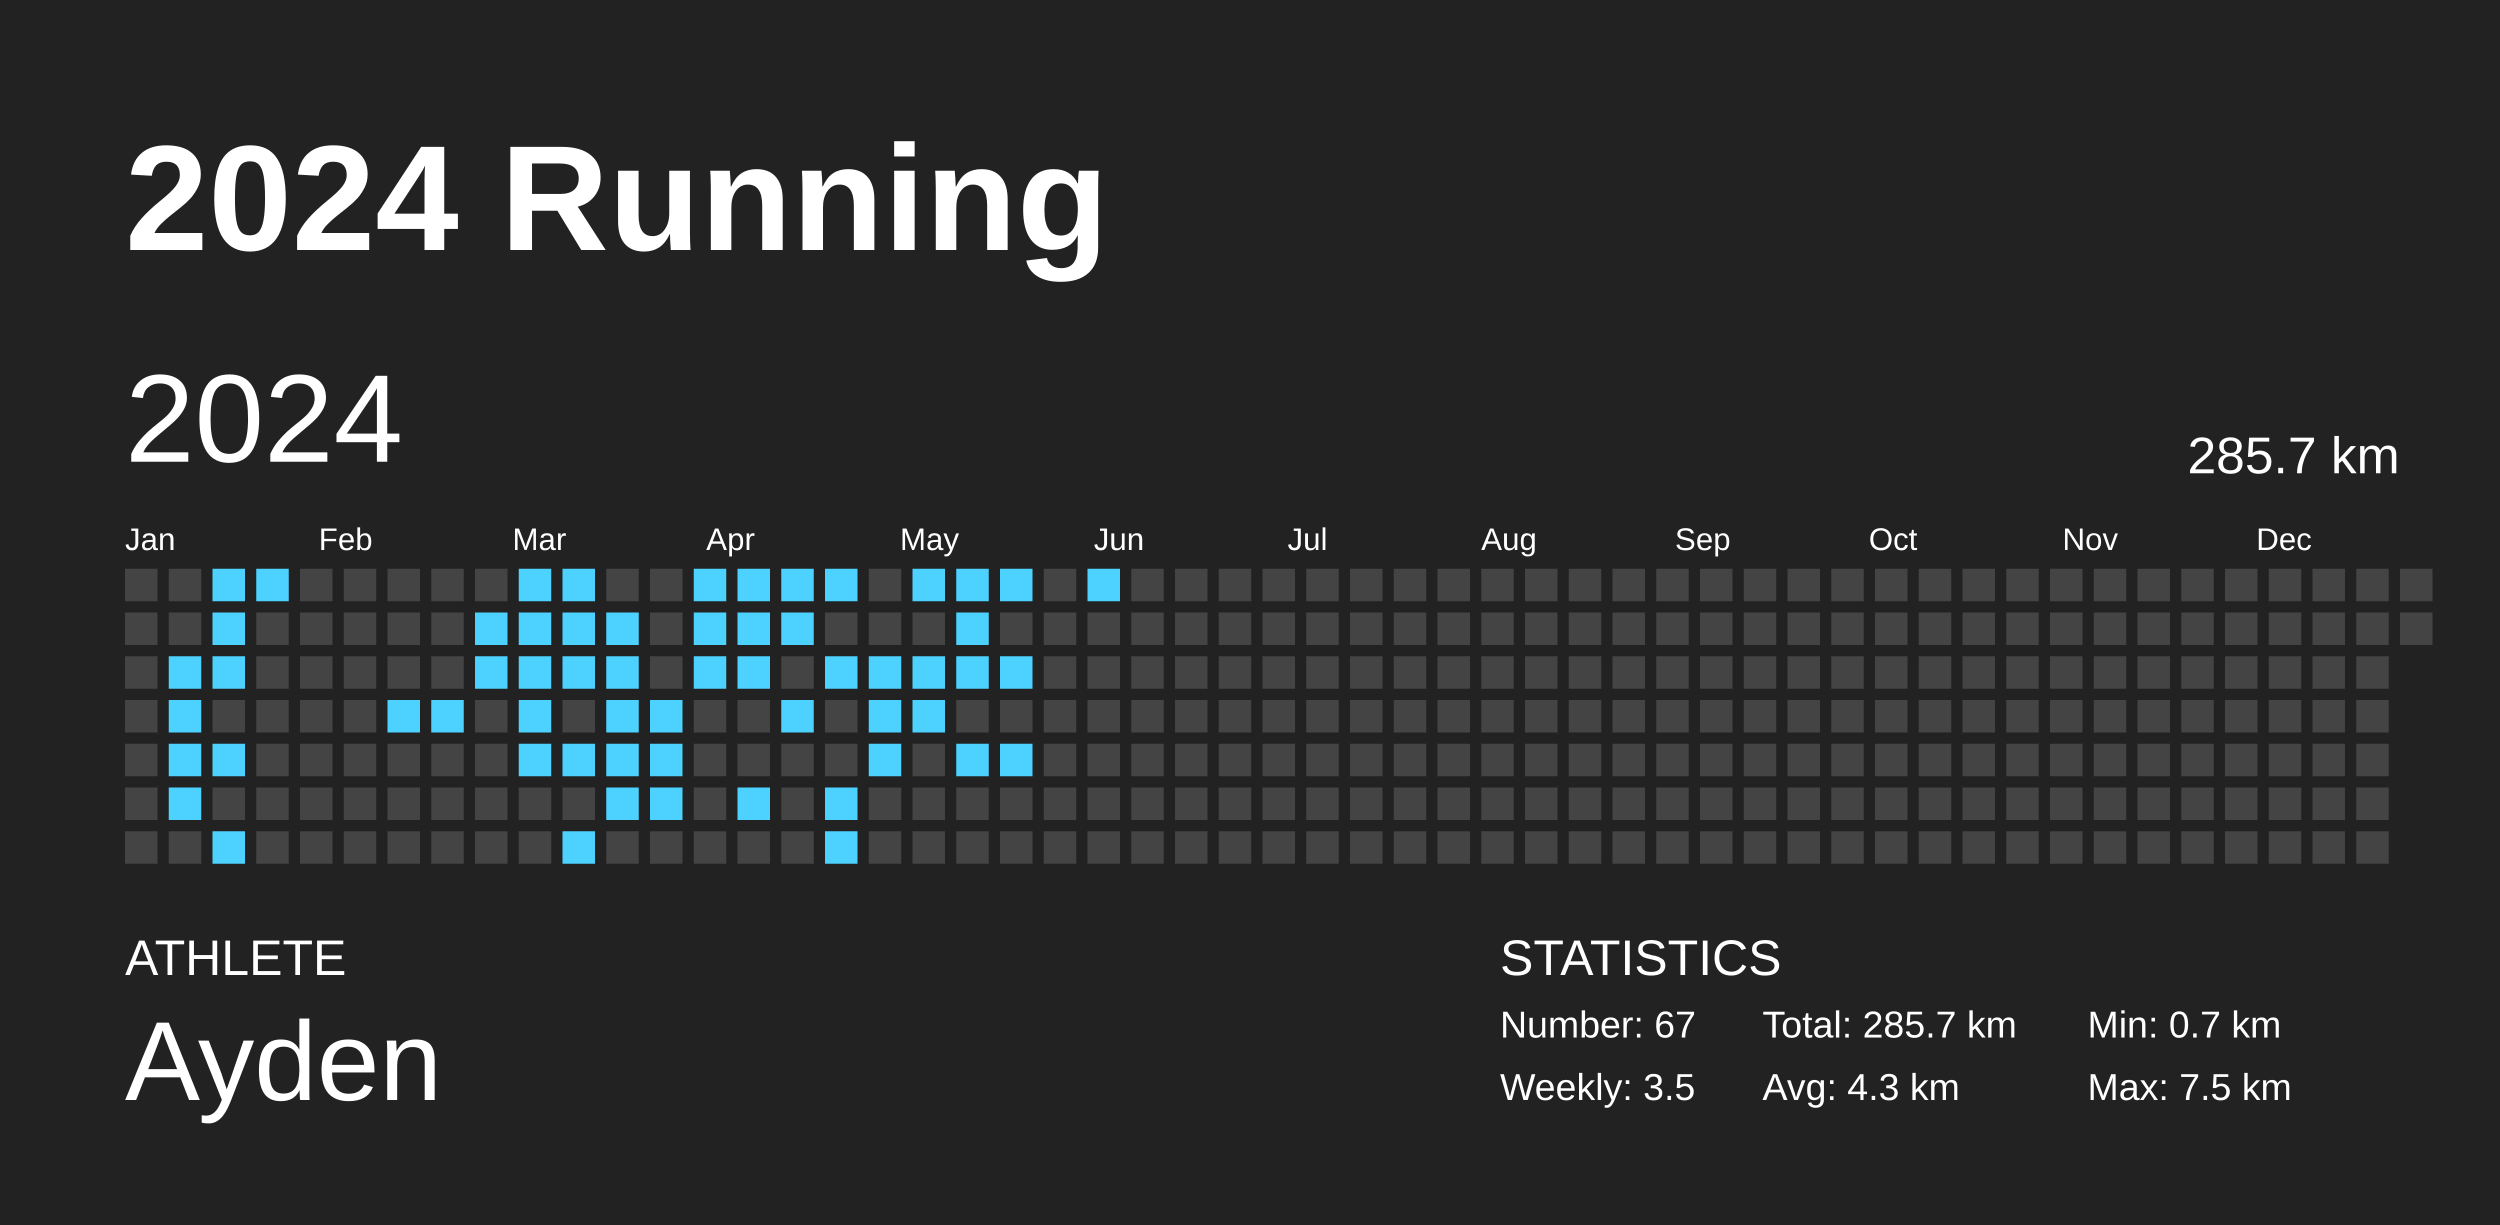
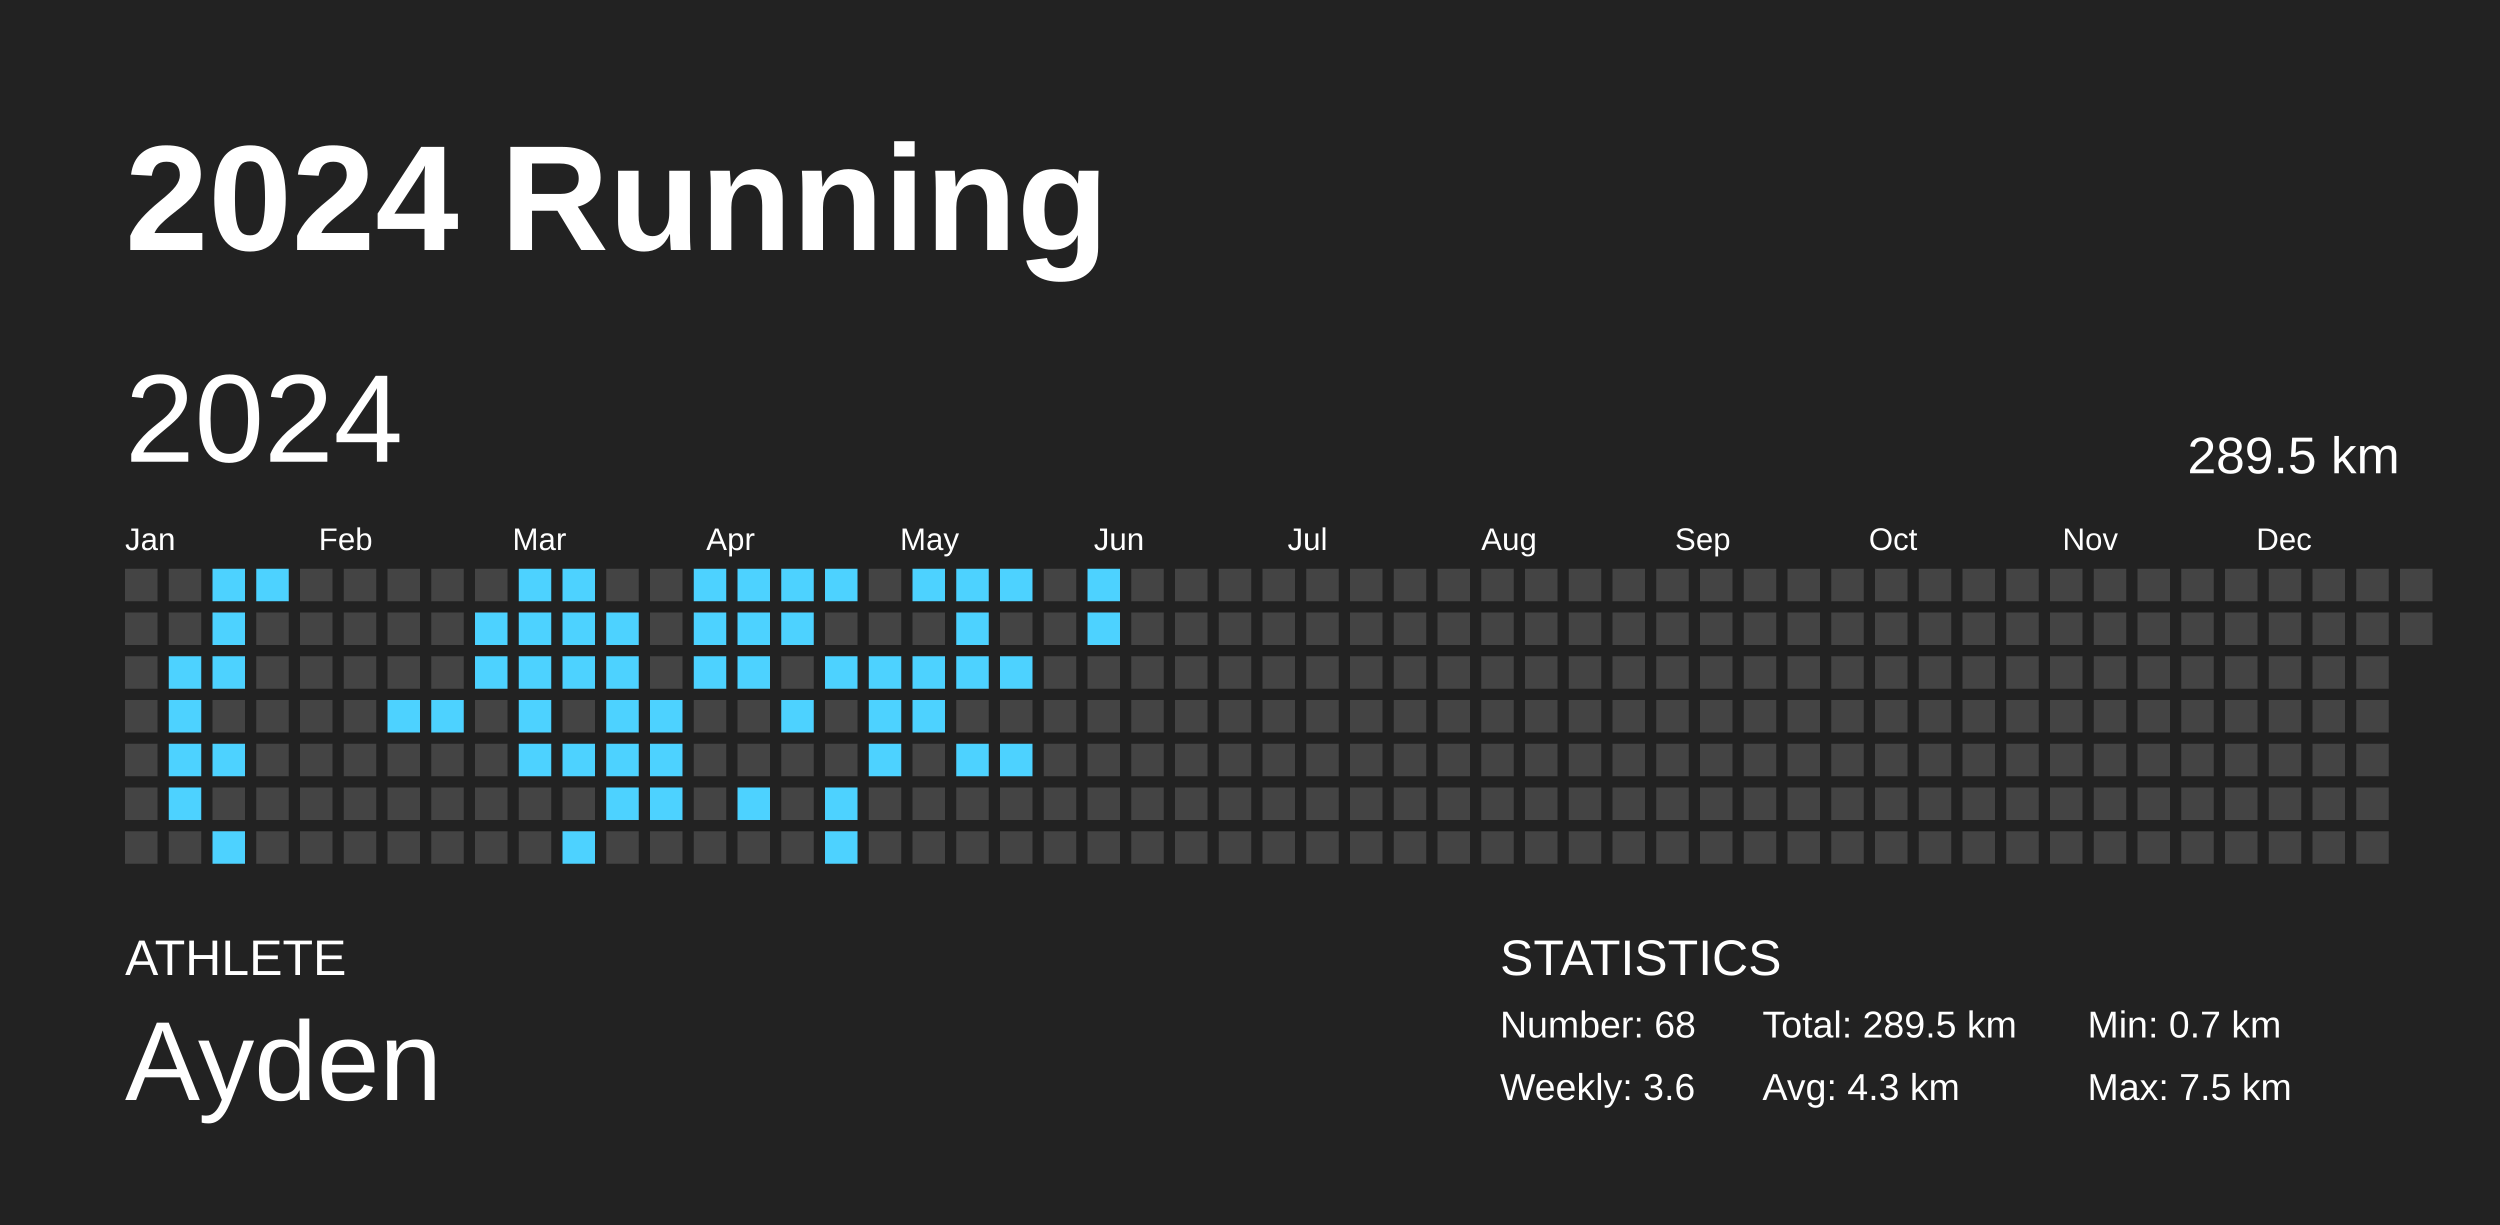
<svg xmlns="http://www.w3.org/2000/svg" baseProfile="full" height="98mm" version="1.1" viewBox="0,0,200,98" width="200mm">
  <defs />
  <rect fill="#222222" height="98" width="200" x="0" y="0" />
  <text fill="#FFFFFF" style="font-size:12px; font-family:Arial; font-weight:bold;" x="10" y="20">2024 Running</text>
  <text fill="#FFFFFF" style="font-size:4px; font-family:Arial" x="10" y="78">ATHLETE</text>
  <text fill="#FFFFFF" style="font-size:9px; font-family:Arial" x="10" y="88">Ayden</text>
  <text fill="#FFFFFF" style="font-size:4px; font-family:Arial" x="120" y="78">STATISTICS</text>
-   <text fill="#FFFFFF" style="font-size:3px; font-family:Arial" x="120" y="83">Number: 67</text>
-   <text fill="#FFFFFF" style="font-size:3px; font-family:Arial" x="120" y="88">Weekly: 3.5</text>
-   <text fill="#FFFFFF" style="font-size:3px; font-family:Arial" x="141" y="83">Total: 285.7 km</text>
+   <text fill="#FFFFFF" style="font-size:3px; font-family:Arial" x="120" y="83">Number: 68</text>
+   <text fill="#FFFFFF" style="font-size:3px; font-family:Arial" x="120" y="88">Weekly: 3.6</text>
+   <text fill="#FFFFFF" style="font-size:3px; font-family:Arial" x="141" y="83">Total: 289.5 km</text>
  <text fill="#FFFFFF" style="font-size:3px; font-family:Arial" x="141" y="88">Avg: 4.3 km</text>
  <text fill="#FFFFFF" style="font-size:3px; font-family:Arial" x="167" y="83">Min: 0.7 km</text>
  <text fill="#FFFFFF" style="font-size:3px; font-family:Arial" x="167" y="88">Max: 7.5 km</text>
  <text dominant-baseline="hanging" fill="#FFFFFF" style="font-size:10.0px; font-family:Arial;" x="10" y="30">2024</text>
-   <text dominant-baseline="hanging" fill="#FFFFFF" style="font-size:4.125px; font-family:Arial;" x="175" y="35">285.7 km</text>
+   <text dominant-baseline="hanging" fill="#FFFFFF" style="font-size:4.125px; font-family:Arial;" x="175" y="35">289.5 km</text>
  <text fill="#FFFFFF" style="font-size:2.5px; font-family:Arial" x="10.0" y="44">Jan</text>
  <text fill="#FFFFFF" style="font-size:2.5px; font-family:Arial" x="25.5" y="44">Feb</text>
  <text fill="#FFFFFF" style="font-size:2.5px; font-family:Arial" x="41.0" y="44">Mar</text>
  <text fill="#FFFFFF" style="font-size:2.5px; font-family:Arial" x="56.5" y="44">Apr</text>
  <text fill="#FFFFFF" style="font-size:2.5px; font-family:Arial" x="72.0" y="44">May</text>
  <text fill="#FFFFFF" style="font-size:2.5px; font-family:Arial" x="87.5" y="44">Jun</text>
  <text fill="#FFFFFF" style="font-size:2.5px; font-family:Arial" x="103.0" y="44">Jul</text>
  <text fill="#FFFFFF" style="font-size:2.5px; font-family:Arial" x="118.5" y="44">Aug</text>
  <text fill="#FFFFFF" style="font-size:2.5px; font-family:Arial" x="134.0" y="44">Sep</text>
  <text fill="#FFFFFF" style="font-size:2.5px; font-family:Arial" x="149.5" y="44">Oct</text>
  <text fill="#FFFFFF" style="font-size:2.5px; font-family:Arial" x="165.0" y="44">Nov</text>
  <text fill="#FFFFFF" style="font-size:2.5px; font-family:Arial" x="180.5" y="44">Dec</text>
  <rect fill="#444444" height="2.6" width="2.6" x="10.0" y="45.5" />
  <rect fill="#444444" height="2.6" width="2.6" x="10.0" y="49.0" />
  <rect fill="#444444" height="2.6" width="2.6" x="10.0" y="52.5" />
  <rect fill="#444444" height="2.6" width="2.6" x="10.0" y="56.0" />
  <rect fill="#444444" height="2.6" width="2.6" x="10.0" y="59.5" />
  <rect fill="#444444" height="2.6" width="2.6" x="10.0" y="63.0" />
  <rect fill="#444444" height="2.6" width="2.6" x="10.0" y="66.5" />
  <rect fill="#444444" height="2.6" width="2.6" x="13.5" y="45.5" />
  <rect fill="#444444" height="2.6" width="2.6" x="13.5" y="49.0" />
  <rect fill="#4dd2ff" height="2.6" width="2.6" x="13.5" y="52.5" />
  <rect fill="#4dd2ff" height="2.6" width="2.6" x="13.5" y="56.0" />
  <rect fill="#4dd2ff" height="2.6" width="2.6" x="13.5" y="59.5" />
  <rect fill="#4dd2ff" height="2.6" width="2.6" x="13.5" y="63.0" />
  <rect fill="#444444" height="2.6" width="2.6" x="13.5" y="66.5" />
  <rect fill="#4dd2ff" height="2.6" width="2.6" x="17.0" y="45.5" />
  <rect fill="#4dd2ff" height="2.6" width="2.6" x="17.0" y="49.0" />
  <rect fill="#4dd2ff" height="2.6" width="2.6" x="17.0" y="52.5" />
  <rect fill="#444444" height="2.6" width="2.6" x="17.0" y="56.0" />
  <rect fill="#4dd2ff" height="2.6" width="2.6" x="17.0" y="59.5" />
  <rect fill="#444444" height="2.6" width="2.6" x="17.0" y="63.0" />
  <rect fill="#4dd2ff" height="2.6" width="2.6" x="17.0" y="66.5" />
  <rect fill="#4dd2ff" height="2.6" width="2.6" x="20.5" y="45.5" />
  <rect fill="#444444" height="2.6" width="2.6" x="20.5" y="49.0" />
  <rect fill="#444444" height="2.6" width="2.6" x="20.5" y="52.5" />
  <rect fill="#444444" height="2.6" width="2.6" x="20.5" y="56.0" />
  <rect fill="#444444" height="2.6" width="2.6" x="20.5" y="59.5" />
  <rect fill="#444444" height="2.6" width="2.6" x="20.5" y="63.0" />
  <rect fill="#444444" height="2.6" width="2.6" x="20.5" y="66.5" />
  <rect fill="#444444" height="2.6" width="2.6" x="24.0" y="45.5" />
  <rect fill="#444444" height="2.6" width="2.6" x="24.0" y="49.0" />
  <rect fill="#444444" height="2.6" width="2.6" x="24.0" y="52.5" />
  <rect fill="#444444" height="2.6" width="2.6" x="24.0" y="56.0" />
  <rect fill="#444444" height="2.6" width="2.6" x="24.0" y="59.5" />
  <rect fill="#444444" height="2.6" width="2.6" x="24.0" y="63.0" />
  <rect fill="#444444" height="2.6" width="2.6" x="24.0" y="66.5" />
  <rect fill="#444444" height="2.6" width="2.6" x="27.5" y="45.5" />
  <rect fill="#444444" height="2.6" width="2.6" x="27.5" y="49.0" />
  <rect fill="#444444" height="2.6" width="2.6" x="27.5" y="52.5" />
  <rect fill="#444444" height="2.6" width="2.6" x="27.5" y="56.0" />
  <rect fill="#444444" height="2.6" width="2.6" x="27.5" y="59.5" />
  <rect fill="#444444" height="2.6" width="2.6" x="27.5" y="63.0" />
  <rect fill="#444444" height="2.6" width="2.6" x="27.5" y="66.5" />
  <rect fill="#444444" height="2.6" width="2.6" x="31.0" y="45.5" />
  <rect fill="#444444" height="2.6" width="2.6" x="31.0" y="49.0" />
  <rect fill="#444444" height="2.6" width="2.6" x="31.0" y="52.5" />
  <rect fill="#4dd2ff" height="2.6" width="2.6" x="31.0" y="56.0" />
  <rect fill="#444444" height="2.6" width="2.6" x="31.0" y="59.5" />
  <rect fill="#444444" height="2.6" width="2.6" x="31.0" y="63.0" />
  <rect fill="#444444" height="2.6" width="2.6" x="31.0" y="66.5" />
  <rect fill="#444444" height="2.6" width="2.6" x="34.5" y="45.5" />
  <rect fill="#444444" height="2.6" width="2.6" x="34.5" y="49.0" />
  <rect fill="#444444" height="2.6" width="2.6" x="34.5" y="52.5" />
  <rect fill="#4dd2ff" height="2.6" width="2.6" x="34.5" y="56.0" />
  <rect fill="#444444" height="2.6" width="2.6" x="34.5" y="59.5" />
  <rect fill="#444444" height="2.6" width="2.6" x="34.5" y="63.0" />
  <rect fill="#444444" height="2.6" width="2.6" x="34.5" y="66.5" />
  <rect fill="#444444" height="2.6" width="2.6" x="38.0" y="45.5" />
  <rect fill="#4dd2ff" height="2.6" width="2.6" x="38.0" y="49.0" />
  <rect fill="#4dd2ff" height="2.6" width="2.6" x="38.0" y="52.5" />
  <rect fill="#444444" height="2.6" width="2.6" x="38.0" y="56.0" />
  <rect fill="#444444" height="2.6" width="2.6" x="38.0" y="59.5" />
  <rect fill="#444444" height="2.6" width="2.6" x="38.0" y="63.0" />
  <rect fill="#444444" height="2.6" width="2.6" x="38.0" y="66.5" />
  <rect fill="#4dd2ff" height="2.6" width="2.6" x="41.5" y="45.5" />
  <rect fill="#4dd2ff" height="2.6" width="2.6" x="41.5" y="49.0" />
  <rect fill="#4dd2ff" height="2.6" width="2.6" x="41.5" y="52.5" />
  <rect fill="#4dd2ff" height="2.6" width="2.6" x="41.5" y="56.0" />
  <rect fill="#4dd2ff" height="2.6" width="2.6" x="41.5" y="59.5" />
  <rect fill="#444444" height="2.6" width="2.6" x="41.5" y="63.0" />
  <rect fill="#444444" height="2.6" width="2.6" x="41.5" y="66.5" />
  <rect fill="#4dd2ff" height="2.6" width="2.6" x="45.0" y="45.5" />
  <rect fill="#4dd2ff" height="2.6" width="2.6" x="45.0" y="49.0" />
  <rect fill="#4dd2ff" height="2.6" width="2.6" x="45.0" y="52.5" />
  <rect fill="#444444" height="2.6" width="2.6" x="45.0" y="56.0" />
  <rect fill="#4dd2ff" height="2.6" width="2.6" x="45.0" y="59.5" />
  <rect fill="#444444" height="2.6" width="2.6" x="45.0" y="63.0" />
  <rect fill="#4dd2ff" height="2.6" width="2.6" x="45.0" y="66.5" />
  <rect fill="#444444" height="2.6" width="2.6" x="48.5" y="45.5" />
  <rect fill="#4dd2ff" height="2.6" width="2.6" x="48.5" y="49.0" />
  <rect fill="#4dd2ff" height="2.6" width="2.6" x="48.5" y="52.5" />
  <rect fill="#4dd2ff" height="2.6" width="2.6" x="48.5" y="56.0" />
  <rect fill="#4dd2ff" height="2.6" width="2.6" x="48.5" y="59.5" />
  <rect fill="#4dd2ff" height="2.6" width="2.6" x="48.5" y="63.0" />
  <rect fill="#444444" height="2.6" width="2.6" x="48.5" y="66.5" />
  <rect fill="#444444" height="2.6" width="2.6" x="52.0" y="45.5" />
  <rect fill="#444444" height="2.6" width="2.6" x="52.0" y="49.0" />
  <rect fill="#444444" height="2.6" width="2.6" x="52.0" y="52.5" />
  <rect fill="#4dd2ff" height="2.6" width="2.6" x="52.0" y="56.0" />
  <rect fill="#4dd2ff" height="2.6" width="2.6" x="52.0" y="59.5" />
  <rect fill="#4dd2ff" height="2.6" width="2.6" x="52.0" y="63.0" />
  <rect fill="#444444" height="2.6" width="2.6" x="52.0" y="66.5" />
  <rect fill="#4dd2ff" height="2.6" width="2.6" x="55.5" y="45.5" />
  <rect fill="#4dd2ff" height="2.6" width="2.6" x="55.5" y="49.0" />
  <rect fill="#4dd2ff" height="2.6" width="2.6" x="55.5" y="52.5" />
  <rect fill="#444444" height="2.6" width="2.6" x="55.5" y="56.0" />
  <rect fill="#444444" height="2.6" width="2.6" x="55.5" y="59.5" />
  <rect fill="#444444" height="2.6" width="2.6" x="55.5" y="63.0" />
  <rect fill="#444444" height="2.6" width="2.6" x="55.5" y="66.5" />
  <rect fill="#4dd2ff" height="2.6" width="2.6" x="59.0" y="45.5" />
  <rect fill="#4dd2ff" height="2.6" width="2.6" x="59.0" y="49.0" />
  <rect fill="#4dd2ff" height="2.6" width="2.6" x="59.0" y="52.5" />
  <rect fill="#444444" height="2.6" width="2.6" x="59.0" y="56.0" />
  <rect fill="#444444" height="2.6" width="2.6" x="59.0" y="59.5" />
  <rect fill="#4dd2ff" height="2.6" width="2.6" x="59.0" y="63.0" />
  <rect fill="#444444" height="2.6" width="2.6" x="59.0" y="66.5" />
  <rect fill="#4dd2ff" height="2.6" width="2.6" x="62.5" y="45.5" />
  <rect fill="#4dd2ff" height="2.6" width="2.6" x="62.5" y="49.0" />
  <rect fill="#444444" height="2.6" width="2.6" x="62.5" y="52.5" />
  <rect fill="#4dd2ff" height="2.6" width="2.6" x="62.5" y="56.0" />
  <rect fill="#444444" height="2.6" width="2.6" x="62.5" y="59.5" />
  <rect fill="#444444" height="2.6" width="2.6" x="62.5" y="63.0" />
  <rect fill="#444444" height="2.6" width="2.6" x="62.5" y="66.5" />
  <rect fill="#4dd2ff" height="2.6" width="2.6" x="66.0" y="45.5" />
  <rect fill="#444444" height="2.6" width="2.6" x="66.0" y="49.0" />
  <rect fill="#4dd2ff" height="2.6" width="2.6" x="66.0" y="52.5" />
  <rect fill="#444444" height="2.6" width="2.6" x="66.0" y="56.0" />
  <rect fill="#444444" height="2.6" width="2.6" x="66.0" y="59.5" />
  <rect fill="#4dd2ff" height="2.6" width="2.6" x="66.0" y="63.0" />
  <rect fill="#4dd2ff" height="2.6" width="2.6" x="66.0" y="66.5" />
  <rect fill="#444444" height="2.6" width="2.6" x="69.5" y="45.5" />
  <rect fill="#444444" height="2.6" width="2.6" x="69.5" y="49.0" />
  <rect fill="#4dd2ff" height="2.6" width="2.6" x="69.5" y="52.5" />
  <rect fill="#4dd2ff" height="2.6" width="2.6" x="69.5" y="56.0" />
  <rect fill="#4dd2ff" height="2.6" width="2.6" x="69.5" y="59.5" />
  <rect fill="#444444" height="2.6" width="2.6" x="69.5" y="63.0" />
  <rect fill="#444444" height="2.6" width="2.6" x="69.5" y="66.5" />
  <rect fill="#4dd2ff" height="2.6" width="2.6" x="73.0" y="45.5" />
  <rect fill="#444444" height="2.6" width="2.6" x="73.0" y="49.0" />
  <rect fill="#4dd2ff" height="2.6" width="2.6" x="73.0" y="52.5" />
  <rect fill="#4dd2ff" height="2.6" width="2.6" x="73.0" y="56.0" />
  <rect fill="#444444" height="2.6" width="2.6" x="73.0" y="59.5" />
  <rect fill="#444444" height="2.6" width="2.6" x="73.0" y="63.0" />
  <rect fill="#444444" height="2.6" width="2.6" x="73.0" y="66.5" />
  <rect fill="#4dd2ff" height="2.6" width="2.6" x="76.5" y="45.5" />
  <rect fill="#4dd2ff" height="2.6" width="2.6" x="76.5" y="49.0" />
  <rect fill="#4dd2ff" height="2.6" width="2.6" x="76.5" y="52.5" />
  <rect fill="#444444" height="2.6" width="2.6" x="76.5" y="56.0" />
  <rect fill="#4dd2ff" height="2.6" width="2.6" x="76.5" y="59.5" />
  <rect fill="#444444" height="2.6" width="2.6" x="76.5" y="63.0" />
  <rect fill="#444444" height="2.6" width="2.6" x="76.5" y="66.5" />
  <rect fill="#4dd2ff" height="2.6" width="2.6" x="80.0" y="45.5" />
  <rect fill="#444444" height="2.6" width="2.6" x="80.0" y="49.0" />
  <rect fill="#4dd2ff" height="2.6" width="2.6" x="80.0" y="52.5" />
  <rect fill="#444444" height="2.6" width="2.6" x="80.0" y="56.0" />
  <rect fill="#4dd2ff" height="2.6" width="2.6" x="80.0" y="59.5" />
  <rect fill="#444444" height="2.6" width="2.6" x="80.0" y="63.0" />
  <rect fill="#444444" height="2.6" width="2.6" x="80.0" y="66.5" />
  <rect fill="#444444" height="2.6" width="2.6" x="83.5" y="45.5" />
  <rect fill="#444444" height="2.6" width="2.6" x="83.5" y="49.0" />
  <rect fill="#444444" height="2.6" width="2.6" x="83.5" y="52.5" />
  <rect fill="#444444" height="2.6" width="2.6" x="83.5" y="56.0" />
  <rect fill="#444444" height="2.6" width="2.6" x="83.5" y="59.5" />
  <rect fill="#444444" height="2.6" width="2.6" x="83.5" y="63.0" />
  <rect fill="#444444" height="2.6" width="2.6" x="83.5" y="66.5" />
  <rect fill="#4dd2ff" height="2.6" width="2.6" x="87.0" y="45.5" />
-   <rect fill="#444444" height="2.6" width="2.6" x="87.0" y="49.0" />
+   <rect fill="#4dd2ff" height="2.6" width="2.6" x="87.0" y="49.0" />
  <rect fill="#444444" height="2.6" width="2.6" x="87.0" y="52.5" />
  <rect fill="#444444" height="2.6" width="2.6" x="87.0" y="56.0" />
  <rect fill="#444444" height="2.6" width="2.6" x="87.0" y="59.5" />
  <rect fill="#444444" height="2.6" width="2.6" x="87.0" y="63.0" />
  <rect fill="#444444" height="2.6" width="2.6" x="87.0" y="66.5" />
  <rect fill="#444444" height="2.6" width="2.6" x="90.5" y="45.5" />
  <rect fill="#444444" height="2.6" width="2.6" x="90.5" y="49.0" />
  <rect fill="#444444" height="2.6" width="2.6" x="90.5" y="52.5" />
  <rect fill="#444444" height="2.6" width="2.6" x="90.5" y="56.0" />
  <rect fill="#444444" height="2.6" width="2.6" x="90.5" y="59.5" />
  <rect fill="#444444" height="2.6" width="2.6" x="90.5" y="63.0" />
  <rect fill="#444444" height="2.6" width="2.6" x="90.5" y="66.5" />
  <rect fill="#444444" height="2.6" width="2.6" x="94.0" y="45.5" />
  <rect fill="#444444" height="2.6" width="2.6" x="94.0" y="49.0" />
  <rect fill="#444444" height="2.6" width="2.6" x="94.0" y="52.5" />
  <rect fill="#444444" height="2.6" width="2.6" x="94.0" y="56.0" />
  <rect fill="#444444" height="2.6" width="2.6" x="94.0" y="59.5" />
  <rect fill="#444444" height="2.6" width="2.6" x="94.0" y="63.0" />
  <rect fill="#444444" height="2.6" width="2.6" x="94.0" y="66.5" />
  <rect fill="#444444" height="2.6" width="2.6" x="97.5" y="45.5" />
  <rect fill="#444444" height="2.6" width="2.6" x="97.5" y="49.0" />
  <rect fill="#444444" height="2.6" width="2.6" x="97.5" y="52.5" />
  <rect fill="#444444" height="2.6" width="2.6" x="97.5" y="56.0" />
  <rect fill="#444444" height="2.6" width="2.6" x="97.5" y="59.5" />
  <rect fill="#444444" height="2.6" width="2.6" x="97.5" y="63.0" />
  <rect fill="#444444" height="2.6" width="2.6" x="97.5" y="66.5" />
  <rect fill="#444444" height="2.6" width="2.6" x="101.0" y="45.5" />
  <rect fill="#444444" height="2.6" width="2.6" x="101.0" y="49.0" />
  <rect fill="#444444" height="2.6" width="2.6" x="101.0" y="52.5" />
  <rect fill="#444444" height="2.6" width="2.6" x="101.0" y="56.0" />
  <rect fill="#444444" height="2.6" width="2.6" x="101.0" y="59.5" />
  <rect fill="#444444" height="2.6" width="2.6" x="101.0" y="63.0" />
  <rect fill="#444444" height="2.6" width="2.6" x="101.0" y="66.5" />
  <rect fill="#444444" height="2.6" width="2.6" x="104.5" y="45.5" />
  <rect fill="#444444" height="2.6" width="2.6" x="104.5" y="49.0" />
  <rect fill="#444444" height="2.6" width="2.6" x="104.5" y="52.5" />
  <rect fill="#444444" height="2.6" width="2.6" x="104.5" y="56.0" />
  <rect fill="#444444" height="2.6" width="2.6" x="104.5" y="59.5" />
  <rect fill="#444444" height="2.6" width="2.6" x="104.5" y="63.0" />
  <rect fill="#444444" height="2.6" width="2.6" x="104.5" y="66.5" />
  <rect fill="#444444" height="2.6" width="2.6" x="108.0" y="45.5" />
  <rect fill="#444444" height="2.6" width="2.6" x="108.0" y="49.0" />
  <rect fill="#444444" height="2.6" width="2.6" x="108.0" y="52.5" />
  <rect fill="#444444" height="2.6" width="2.6" x="108.0" y="56.0" />
  <rect fill="#444444" height="2.6" width="2.6" x="108.0" y="59.5" />
  <rect fill="#444444" height="2.6" width="2.6" x="108.0" y="63.0" />
  <rect fill="#444444" height="2.6" width="2.6" x="108.0" y="66.5" />
  <rect fill="#444444" height="2.6" width="2.6" x="111.5" y="45.5" />
  <rect fill="#444444" height="2.6" width="2.6" x="111.5" y="49.0" />
  <rect fill="#444444" height="2.6" width="2.6" x="111.5" y="52.5" />
  <rect fill="#444444" height="2.6" width="2.6" x="111.5" y="56.0" />
  <rect fill="#444444" height="2.6" width="2.6" x="111.5" y="59.5" />
  <rect fill="#444444" height="2.6" width="2.6" x="111.5" y="63.0" />
  <rect fill="#444444" height="2.6" width="2.6" x="111.5" y="66.5" />
  <rect fill="#444444" height="2.6" width="2.6" x="115.0" y="45.5" />
  <rect fill="#444444" height="2.6" width="2.6" x="115.0" y="49.0" />
  <rect fill="#444444" height="2.6" width="2.6" x="115.0" y="52.5" />
  <rect fill="#444444" height="2.6" width="2.6" x="115.0" y="56.0" />
  <rect fill="#444444" height="2.6" width="2.6" x="115.0" y="59.5" />
  <rect fill="#444444" height="2.6" width="2.6" x="115.0" y="63.0" />
  <rect fill="#444444" height="2.6" width="2.6" x="115.0" y="66.5" />
  <rect fill="#444444" height="2.6" width="2.6" x="118.5" y="45.5" />
  <rect fill="#444444" height="2.6" width="2.6" x="118.5" y="49.0" />
  <rect fill="#444444" height="2.6" width="2.6" x="118.5" y="52.5" />
  <rect fill="#444444" height="2.6" width="2.6" x="118.5" y="56.0" />
  <rect fill="#444444" height="2.6" width="2.6" x="118.5" y="59.5" />
  <rect fill="#444444" height="2.6" width="2.6" x="118.5" y="63.0" />
  <rect fill="#444444" height="2.6" width="2.6" x="118.5" y="66.5" />
  <rect fill="#444444" height="2.6" width="2.6" x="122.0" y="45.5" />
  <rect fill="#444444" height="2.6" width="2.6" x="122.0" y="49.0" />
  <rect fill="#444444" height="2.6" width="2.6" x="122.0" y="52.5" />
  <rect fill="#444444" height="2.6" width="2.6" x="122.0" y="56.0" />
  <rect fill="#444444" height="2.6" width="2.6" x="122.0" y="59.5" />
  <rect fill="#444444" height="2.6" width="2.6" x="122.0" y="63.0" />
  <rect fill="#444444" height="2.6" width="2.6" x="122.0" y="66.5" />
  <rect fill="#444444" height="2.6" width="2.6" x="125.5" y="45.5" />
  <rect fill="#444444" height="2.6" width="2.6" x="125.5" y="49.0" />
  <rect fill="#444444" height="2.6" width="2.6" x="125.5" y="52.5" />
  <rect fill="#444444" height="2.6" width="2.6" x="125.5" y="56.0" />
  <rect fill="#444444" height="2.6" width="2.6" x="125.5" y="59.5" />
  <rect fill="#444444" height="2.6" width="2.6" x="125.5" y="63.0" />
  <rect fill="#444444" height="2.6" width="2.6" x="125.5" y="66.5" />
  <rect fill="#444444" height="2.6" width="2.6" x="129.0" y="45.5" />
  <rect fill="#444444" height="2.6" width="2.6" x="129.0" y="49.0" />
  <rect fill="#444444" height="2.6" width="2.6" x="129.0" y="52.5" />
  <rect fill="#444444" height="2.6" width="2.6" x="129.0" y="56.0" />
  <rect fill="#444444" height="2.6" width="2.6" x="129.0" y="59.5" />
  <rect fill="#444444" height="2.6" width="2.6" x="129.0" y="63.0" />
  <rect fill="#444444" height="2.6" width="2.6" x="129.0" y="66.5" />
  <rect fill="#444444" height="2.6" width="2.6" x="132.5" y="45.5" />
  <rect fill="#444444" height="2.6" width="2.6" x="132.5" y="49.0" />
  <rect fill="#444444" height="2.6" width="2.6" x="132.5" y="52.5" />
  <rect fill="#444444" height="2.6" width="2.6" x="132.5" y="56.0" />
  <rect fill="#444444" height="2.6" width="2.6" x="132.5" y="59.5" />
  <rect fill="#444444" height="2.6" width="2.6" x="132.5" y="63.0" />
  <rect fill="#444444" height="2.6" width="2.6" x="132.5" y="66.5" />
  <rect fill="#444444" height="2.6" width="2.6" x="136.0" y="45.5" />
  <rect fill="#444444" height="2.6" width="2.6" x="136.0" y="49.0" />
  <rect fill="#444444" height="2.6" width="2.6" x="136.0" y="52.5" />
  <rect fill="#444444" height="2.6" width="2.6" x="136.0" y="56.0" />
  <rect fill="#444444" height="2.6" width="2.6" x="136.0" y="59.5" />
  <rect fill="#444444" height="2.6" width="2.6" x="136.0" y="63.0" />
  <rect fill="#444444" height="2.6" width="2.6" x="136.0" y="66.5" />
  <rect fill="#444444" height="2.6" width="2.6" x="139.5" y="45.5" />
  <rect fill="#444444" height="2.6" width="2.6" x="139.5" y="49.0" />
  <rect fill="#444444" height="2.6" width="2.6" x="139.5" y="52.5" />
  <rect fill="#444444" height="2.6" width="2.6" x="139.5" y="56.0" />
  <rect fill="#444444" height="2.6" width="2.6" x="139.5" y="59.5" />
  <rect fill="#444444" height="2.6" width="2.6" x="139.5" y="63.0" />
  <rect fill="#444444" height="2.6" width="2.6" x="139.5" y="66.5" />
  <rect fill="#444444" height="2.6" width="2.6" x="143.0" y="45.5" />
  <rect fill="#444444" height="2.6" width="2.6" x="143.0" y="49.0" />
  <rect fill="#444444" height="2.6" width="2.6" x="143.0" y="52.5" />
  <rect fill="#444444" height="2.6" width="2.6" x="143.0" y="56.0" />
  <rect fill="#444444" height="2.6" width="2.6" x="143.0" y="59.5" />
  <rect fill="#444444" height="2.6" width="2.6" x="143.0" y="63.0" />
  <rect fill="#444444" height="2.6" width="2.6" x="143.0" y="66.5" />
  <rect fill="#444444" height="2.6" width="2.6" x="146.5" y="45.5" />
  <rect fill="#444444" height="2.6" width="2.6" x="146.5" y="49.0" />
  <rect fill="#444444" height="2.6" width="2.6" x="146.5" y="52.5" />
  <rect fill="#444444" height="2.6" width="2.6" x="146.5" y="56.0" />
  <rect fill="#444444" height="2.6" width="2.6" x="146.5" y="59.5" />
  <rect fill="#444444" height="2.6" width="2.6" x="146.5" y="63.0" />
  <rect fill="#444444" height="2.6" width="2.6" x="146.5" y="66.5" />
  <rect fill="#444444" height="2.6" width="2.6" x="150.0" y="45.5" />
  <rect fill="#444444" height="2.6" width="2.6" x="150.0" y="49.0" />
  <rect fill="#444444" height="2.6" width="2.6" x="150.0" y="52.5" />
  <rect fill="#444444" height="2.6" width="2.6" x="150.0" y="56.0" />
  <rect fill="#444444" height="2.6" width="2.6" x="150.0" y="59.5" />
  <rect fill="#444444" height="2.6" width="2.6" x="150.0" y="63.0" />
  <rect fill="#444444" height="2.6" width="2.6" x="150.0" y="66.5" />
  <rect fill="#444444" height="2.6" width="2.6" x="153.5" y="45.5" />
  <rect fill="#444444" height="2.6" width="2.6" x="153.5" y="49.0" />
  <rect fill="#444444" height="2.6" width="2.6" x="153.5" y="52.5" />
  <rect fill="#444444" height="2.6" width="2.6" x="153.5" y="56.0" />
  <rect fill="#444444" height="2.6" width="2.6" x="153.5" y="59.5" />
  <rect fill="#444444" height="2.6" width="2.6" x="153.5" y="63.0" />
  <rect fill="#444444" height="2.6" width="2.6" x="153.5" y="66.5" />
  <rect fill="#444444" height="2.6" width="2.6" x="157.0" y="45.5" />
  <rect fill="#444444" height="2.6" width="2.6" x="157.0" y="49.0" />
  <rect fill="#444444" height="2.6" width="2.6" x="157.0" y="52.5" />
  <rect fill="#444444" height="2.6" width="2.6" x="157.0" y="56.0" />
  <rect fill="#444444" height="2.6" width="2.6" x="157.0" y="59.5" />
  <rect fill="#444444" height="2.6" width="2.6" x="157.0" y="63.0" />
  <rect fill="#444444" height="2.6" width="2.6" x="157.0" y="66.5" />
  <rect fill="#444444" height="2.6" width="2.6" x="160.5" y="45.5" />
  <rect fill="#444444" height="2.6" width="2.6" x="160.5" y="49.0" />
  <rect fill="#444444" height="2.6" width="2.6" x="160.5" y="52.5" />
  <rect fill="#444444" height="2.6" width="2.6" x="160.5" y="56.0" />
  <rect fill="#444444" height="2.6" width="2.6" x="160.5" y="59.5" />
  <rect fill="#444444" height="2.6" width="2.6" x="160.5" y="63.0" />
  <rect fill="#444444" height="2.6" width="2.6" x="160.5" y="66.5" />
  <rect fill="#444444" height="2.6" width="2.6" x="164.0" y="45.5" />
  <rect fill="#444444" height="2.6" width="2.6" x="164.0" y="49.0" />
  <rect fill="#444444" height="2.6" width="2.6" x="164.0" y="52.5" />
  <rect fill="#444444" height="2.6" width="2.6" x="164.0" y="56.0" />
  <rect fill="#444444" height="2.6" width="2.6" x="164.0" y="59.5" />
  <rect fill="#444444" height="2.6" width="2.6" x="164.0" y="63.0" />
  <rect fill="#444444" height="2.6" width="2.6" x="164.0" y="66.5" />
  <rect fill="#444444" height="2.6" width="2.6" x="167.5" y="45.5" />
  <rect fill="#444444" height="2.6" width="2.6" x="167.5" y="49.0" />
  <rect fill="#444444" height="2.6" width="2.6" x="167.5" y="52.5" />
  <rect fill="#444444" height="2.6" width="2.6" x="167.5" y="56.0" />
  <rect fill="#444444" height="2.6" width="2.6" x="167.5" y="59.5" />
  <rect fill="#444444" height="2.6" width="2.6" x="167.5" y="63.0" />
  <rect fill="#444444" height="2.6" width="2.6" x="167.5" y="66.5" />
  <rect fill="#444444" height="2.6" width="2.6" x="171.0" y="45.5" />
  <rect fill="#444444" height="2.6" width="2.6" x="171.0" y="49.0" />
  <rect fill="#444444" height="2.6" width="2.6" x="171.0" y="52.5" />
  <rect fill="#444444" height="2.6" width="2.6" x="171.0" y="56.0" />
  <rect fill="#444444" height="2.6" width="2.6" x="171.0" y="59.5" />
  <rect fill="#444444" height="2.6" width="2.6" x="171.0" y="63.0" />
  <rect fill="#444444" height="2.6" width="2.6" x="171.0" y="66.5" />
  <rect fill="#444444" height="2.6" width="2.6" x="174.5" y="45.5" />
  <rect fill="#444444" height="2.6" width="2.6" x="174.5" y="49.0" />
  <rect fill="#444444" height="2.6" width="2.6" x="174.5" y="52.5" />
  <rect fill="#444444" height="2.6" width="2.6" x="174.5" y="56.0" />
  <rect fill="#444444" height="2.6" width="2.6" x="174.5" y="59.5" />
  <rect fill="#444444" height="2.6" width="2.6" x="174.5" y="63.0" />
  <rect fill="#444444" height="2.6" width="2.6" x="174.5" y="66.5" />
  <rect fill="#444444" height="2.6" width="2.6" x="178.0" y="45.5" />
  <rect fill="#444444" height="2.6" width="2.6" x="178.0" y="49.0" />
  <rect fill="#444444" height="2.6" width="2.6" x="178.0" y="52.5" />
  <rect fill="#444444" height="2.6" width="2.6" x="178.0" y="56.0" />
  <rect fill="#444444" height="2.6" width="2.6" x="178.0" y="59.5" />
  <rect fill="#444444" height="2.6" width="2.6" x="178.0" y="63.0" />
  <rect fill="#444444" height="2.6" width="2.6" x="178.0" y="66.5" />
  <rect fill="#444444" height="2.6" width="2.6" x="181.5" y="45.5" />
  <rect fill="#444444" height="2.6" width="2.6" x="181.5" y="49.0" />
  <rect fill="#444444" height="2.6" width="2.6" x="181.5" y="52.5" />
  <rect fill="#444444" height="2.6" width="2.6" x="181.5" y="56.0" />
  <rect fill="#444444" height="2.6" width="2.6" x="181.5" y="59.5" />
  <rect fill="#444444" height="2.6" width="2.6" x="181.5" y="63.0" />
  <rect fill="#444444" height="2.6" width="2.6" x="181.5" y="66.5" />
  <rect fill="#444444" height="2.6" width="2.6" x="185.0" y="45.5" />
  <rect fill="#444444" height="2.6" width="2.6" x="185.0" y="49.0" />
  <rect fill="#444444" height="2.6" width="2.6" x="185.0" y="52.5" />
  <rect fill="#444444" height="2.6" width="2.6" x="185.0" y="56.0" />
  <rect fill="#444444" height="2.6" width="2.6" x="185.0" y="59.5" />
  <rect fill="#444444" height="2.6" width="2.6" x="185.0" y="63.0" />
  <rect fill="#444444" height="2.6" width="2.6" x="185.0" y="66.5" />
  <rect fill="#444444" height="2.6" width="2.6" x="188.5" y="45.5" />
  <rect fill="#444444" height="2.6" width="2.6" x="188.5" y="49.0" />
  <rect fill="#444444" height="2.6" width="2.6" x="188.5" y="52.5" />
  <rect fill="#444444" height="2.6" width="2.6" x="188.5" y="56.0" />
  <rect fill="#444444" height="2.6" width="2.6" x="188.5" y="59.5" />
  <rect fill="#444444" height="2.6" width="2.6" x="188.5" y="63.0" />
  <rect fill="#444444" height="2.6" width="2.6" x="188.5" y="66.5" />
  <rect fill="#444444" height="2.6" width="2.6" x="192.0" y="45.5" />
  <rect fill="#444444" height="2.6" width="2.6" x="192.0" y="49.0" />
</svg>
